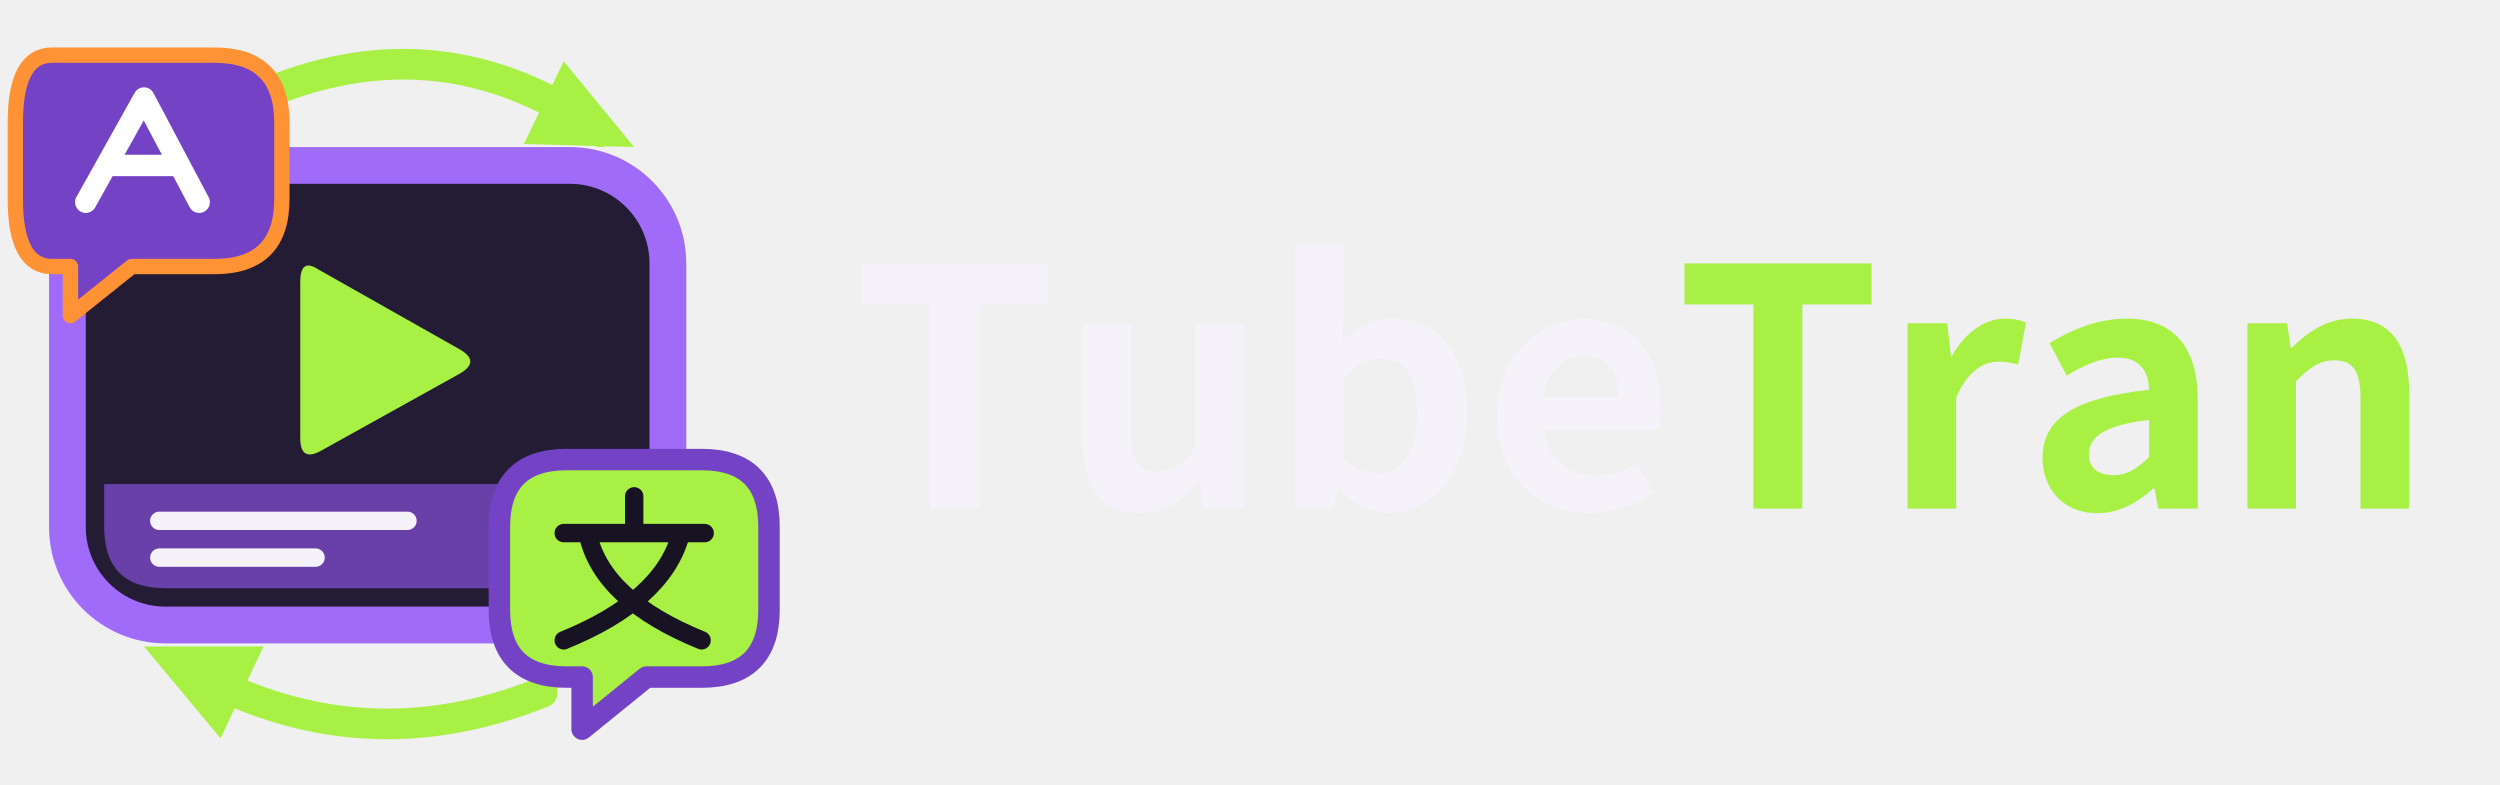
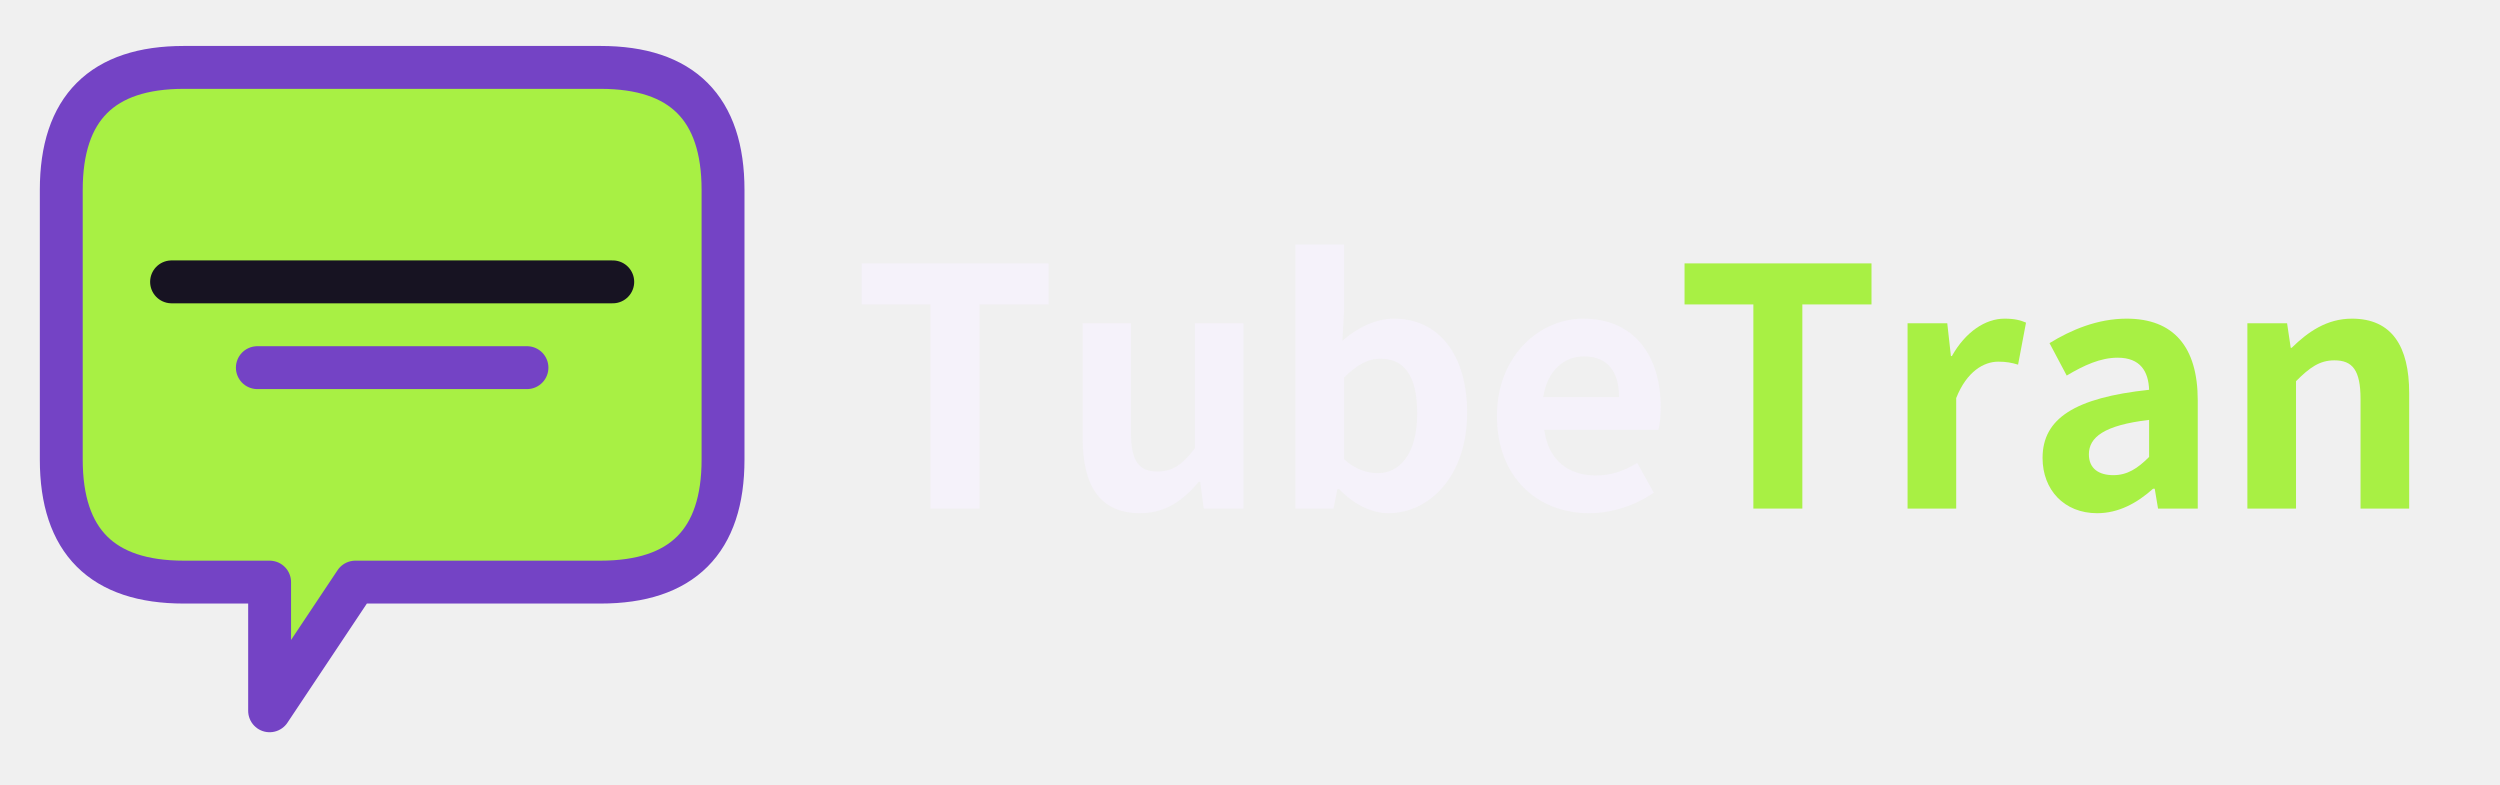
<svg xmlns="http://www.w3.org/2000/svg" viewBox="0 0 816 256" width="816" height="256" role="img">
-   <rect x="22" y="54" width="196" height="150" rx="32" fill="#241B35" stroke="#A16BFA" stroke-width="12" />
-   <path d="M34 158H206V172Q206 192 186 192H54Q34 192 34 172Z" fill="#6840A7" />
-   <path d="M104 88Q98 84 98 92V143Q98 151 105 147L150 122Q157 118 150 114Z" fill="#A8F044" />
-   <path d="M52 170H133M52 182H103" stroke="#F5F2FA" stroke-width="6" stroke-linecap="round" />
-   <path d="M79 34Q141 4 196 43" fill="none" stroke="#A8F044" stroke-width="10" stroke-linecap="round" />
-   <path d="M184 20L207 48L171 47Z" fill="#A8F044" />
-   <path d="M177 226Q117 250 61 218" fill="none" stroke="#A8F044" stroke-width="10" stroke-linecap="round" />
-   <path d="M72 241L47 211L86 211Z" fill="#A8F044" />
-   <path d="M17 18H70Q92 18 92 40V65Q92 87 70 87H43L23 103V87H17Q5 87 5 65V40Q5 18 17 18Z" fill="#7443C5" stroke="#FF9235" stroke-width="5" stroke-linejoin="round" />
-   <path d="M28 66L47 32L65 66M35 54H58" fill="none" stroke="#FFFFFF" stroke-width="7" stroke-linecap="round" stroke-linejoin="round" />
-   <path d="M185 150H229Q251 150 251 172V199Q251 221 229 221H211L190 238V221H185Q163 221 163 199V172Q163 150 185 150Z" fill="#A8F044" stroke="#7443C5" stroke-width="7" stroke-linejoin="round" />
-   <path d="M184 174H230M207 162V173M192 175Q197 196 229 209M222 175Q216 196 184 209" fill="none" stroke="#171322" stroke-width="6" stroke-linecap="round" />
+   <path d="M60 22H196Q236 22 236 62V150Q236 190 196 190H116L88 232V190H60Q20 190 20 150V62Q20 22 60 22Z" fill="#A8F044" stroke="#7443C5" stroke-width="14" stroke-linejoin="round" />
+   <path d="M56 92H200" fill="none" stroke="#171322" stroke-width="14" stroke-linecap="round" />
+   <path d="M84 120H172" fill="none" stroke="#7443C5" stroke-width="14" stroke-linecap="round" />
  <path fill="#F5F2FA" transform="translate(278.000 166) scale(0.108 -0.108)" d="M238 0H386V617H595V741H30V617H238Z" />
  <path fill="#F5F2FA" transform="translate(345.500 166) scale(0.108 -0.108)" d="M246 -14C323 -14 376 24 424 81H428L439 0H559V560H412V182C374 132 344 112 299 112C244 112 219 142 219 229V560H73V211C73 70 125 -14 246 -14Z" />
  <path fill="#F5F2FA" transform="translate(414.296 166) scale(0.108 -0.108)" d="M360 -14C483 -14 598 97 598 290C598 461 515 574 377 574C322 574 266 547 221 507L226 597V798H79V0H194L206 59H211C256 12 310 -14 360 -14ZM328 107C297 107 260 118 226 149V396C264 434 298 453 336 453C413 453 447 394 447 287C447 165 394 107 328 107Z" />
  <path fill="#F5F2FA" transform="translate(483.848 166) scale(0.108 -0.108)" d="M323 -14C392 -14 463 10 518 48L468 138C427 113 388 100 343 100C259 100 199 147 187 238H532C536 252 539 279 539 306C539 462 459 574 305 574C172 574 44 461 44 280C44 95 166 -14 323 -14ZM184 337C196 418 248 460 307 460C380 460 413 412 413 337Z" />
  <path fill="#A8F044" transform="translate(546.596 166) scale(0.108 -0.108)" d="M238 0H386V617H595V741H30V617H238Z" />
  <path fill="#A8F044" transform="translate(614.096 166) scale(0.108 -0.108)" d="M79 0H226V334C258 415 310 444 353 444C377 444 393 441 413 435L437 562C421 569 403 574 372 574C314 574 254 534 213 461H210L199 560H79Z" />
  <path fill="#A8F044" transform="translate(661.184 166) scale(0.108 -0.108)" d="M216 -14C281 -14 337 17 385 60H390L400 0H520V327C520 489 447 574 305 574C217 574 137 540 72 500L124 402C176 433 226 456 278 456C347 456 371 414 373 359C148 335 51 272 51 153C51 57 116 -14 216 -14ZM265 101C222 101 191 120 191 164C191 215 236 252 373 268V156C338 121 307 101 265 101Z" />
  <path fill="#A8F044" transform="translate(725.012 166) scale(0.108 -0.108)" d="M79 0H226V385C267 426 297 448 342 448C397 448 421 418 421 331V0H568V349C568 490 516 574 395 574C319 574 262 534 213 486H210L199 560H79Z" />
</svg>
